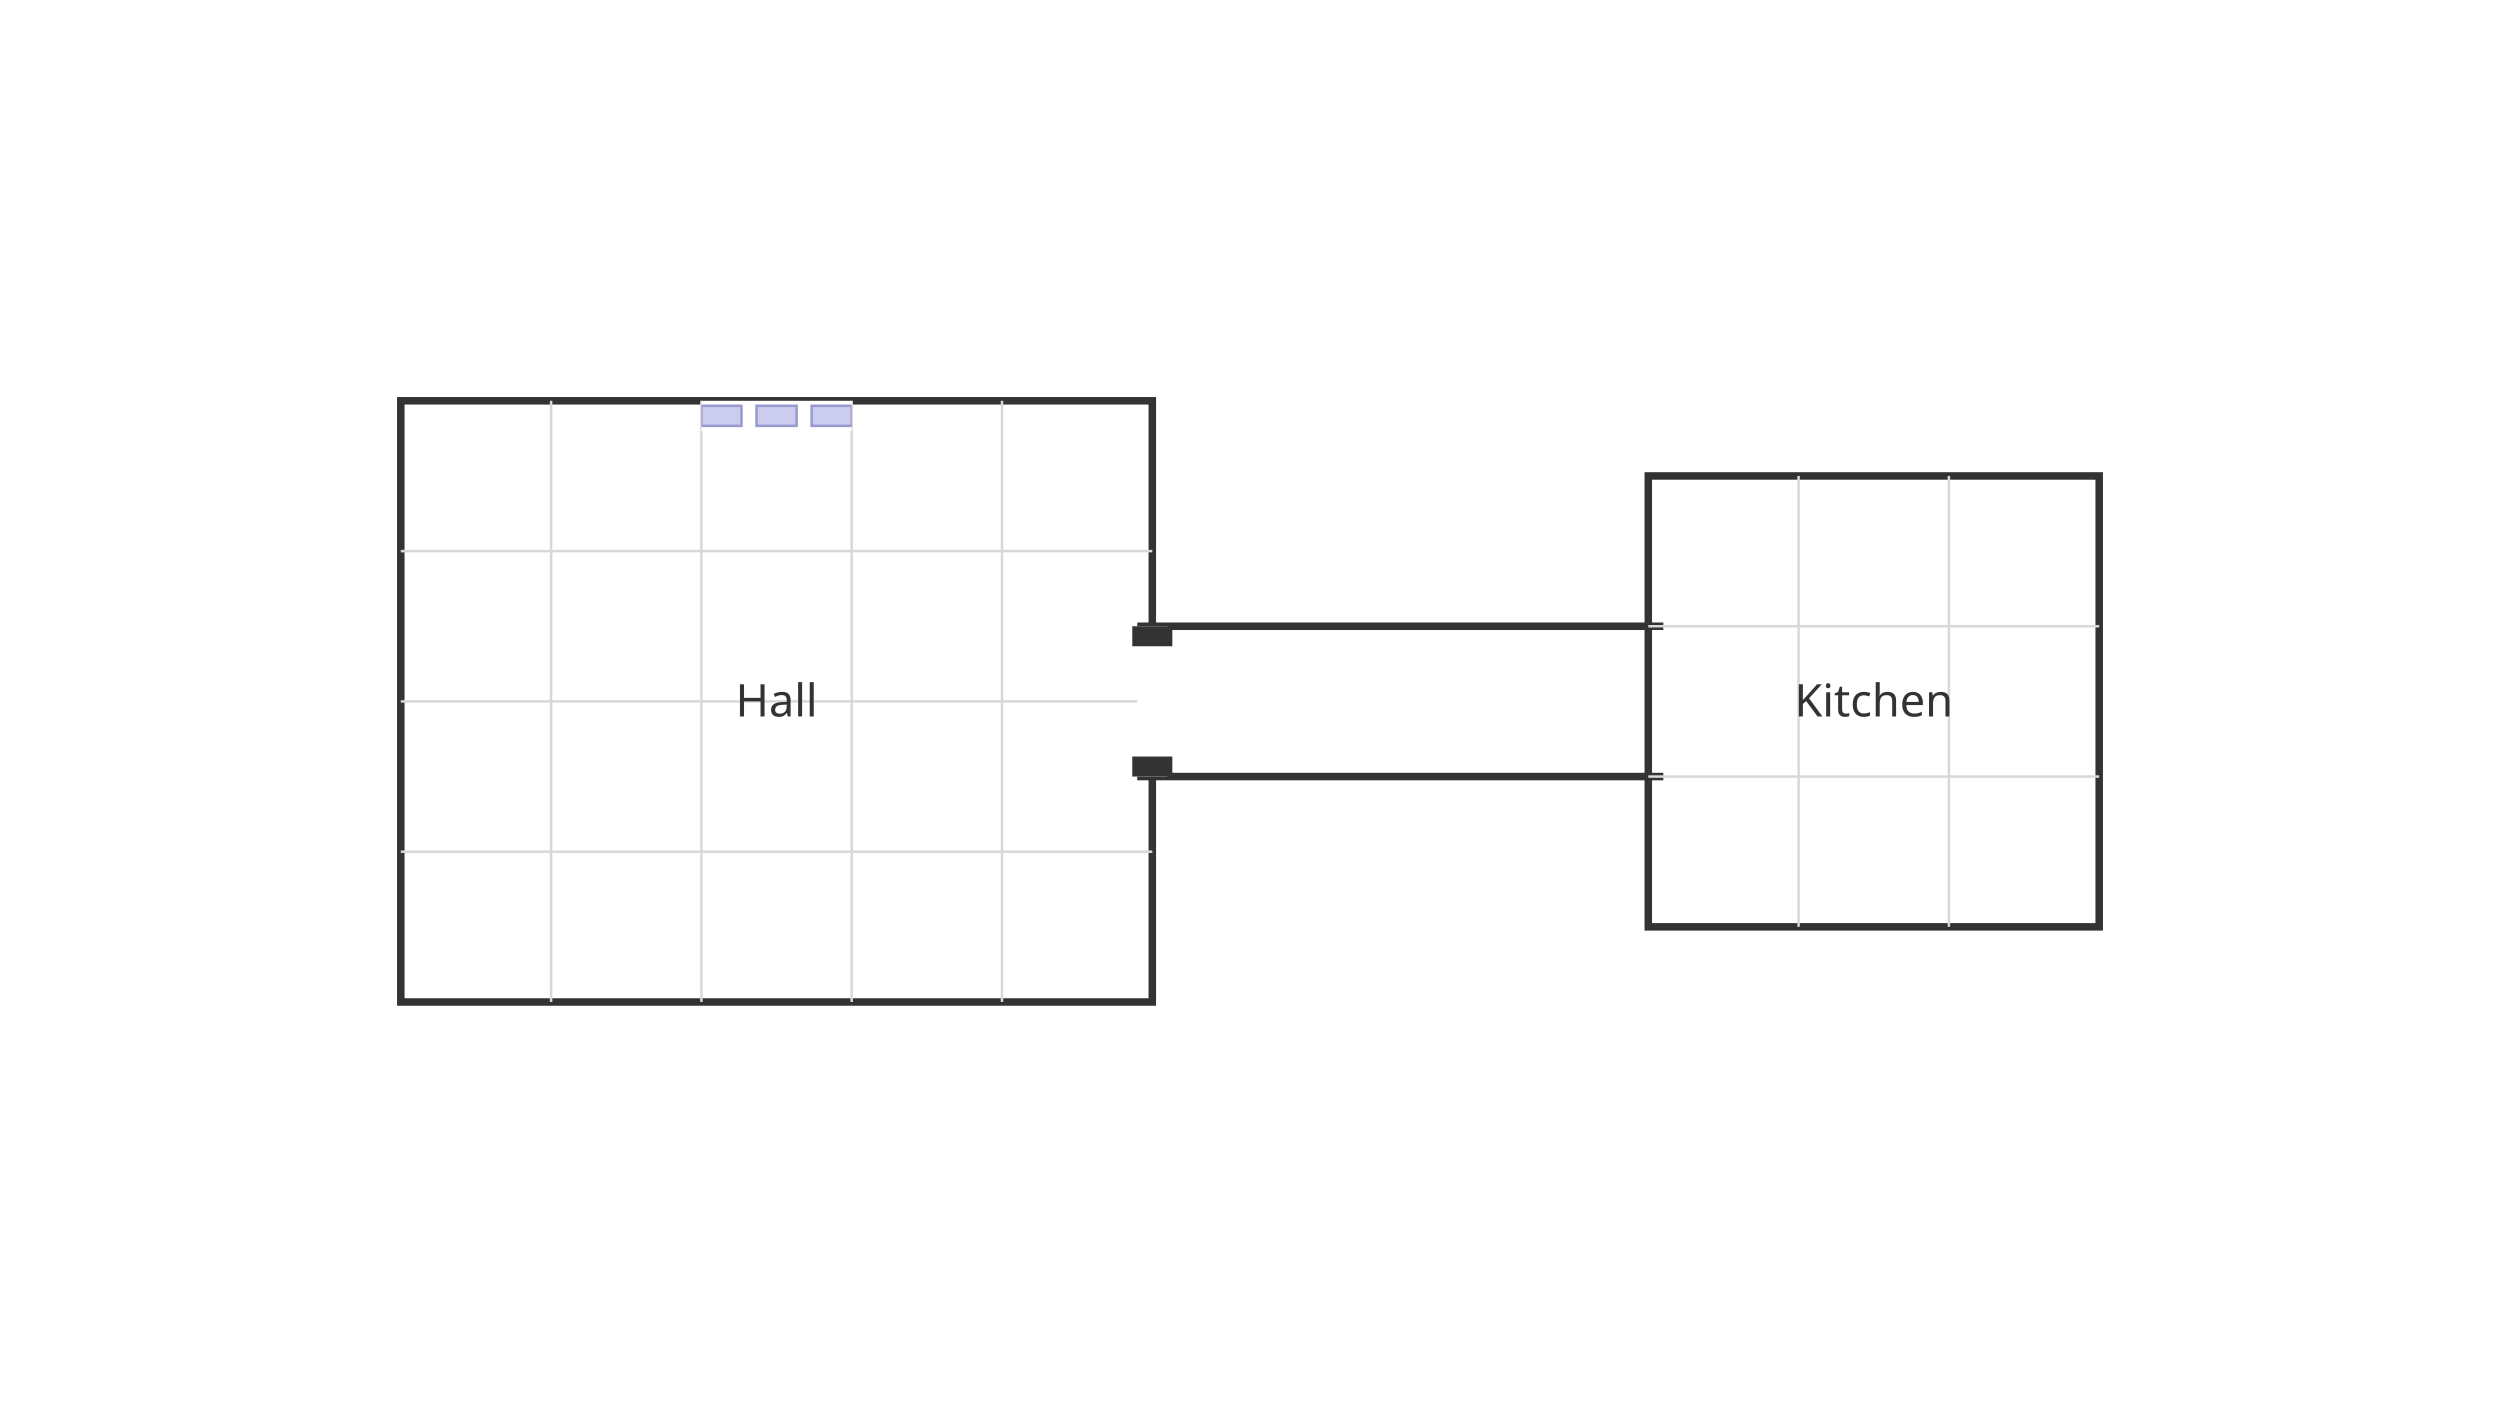
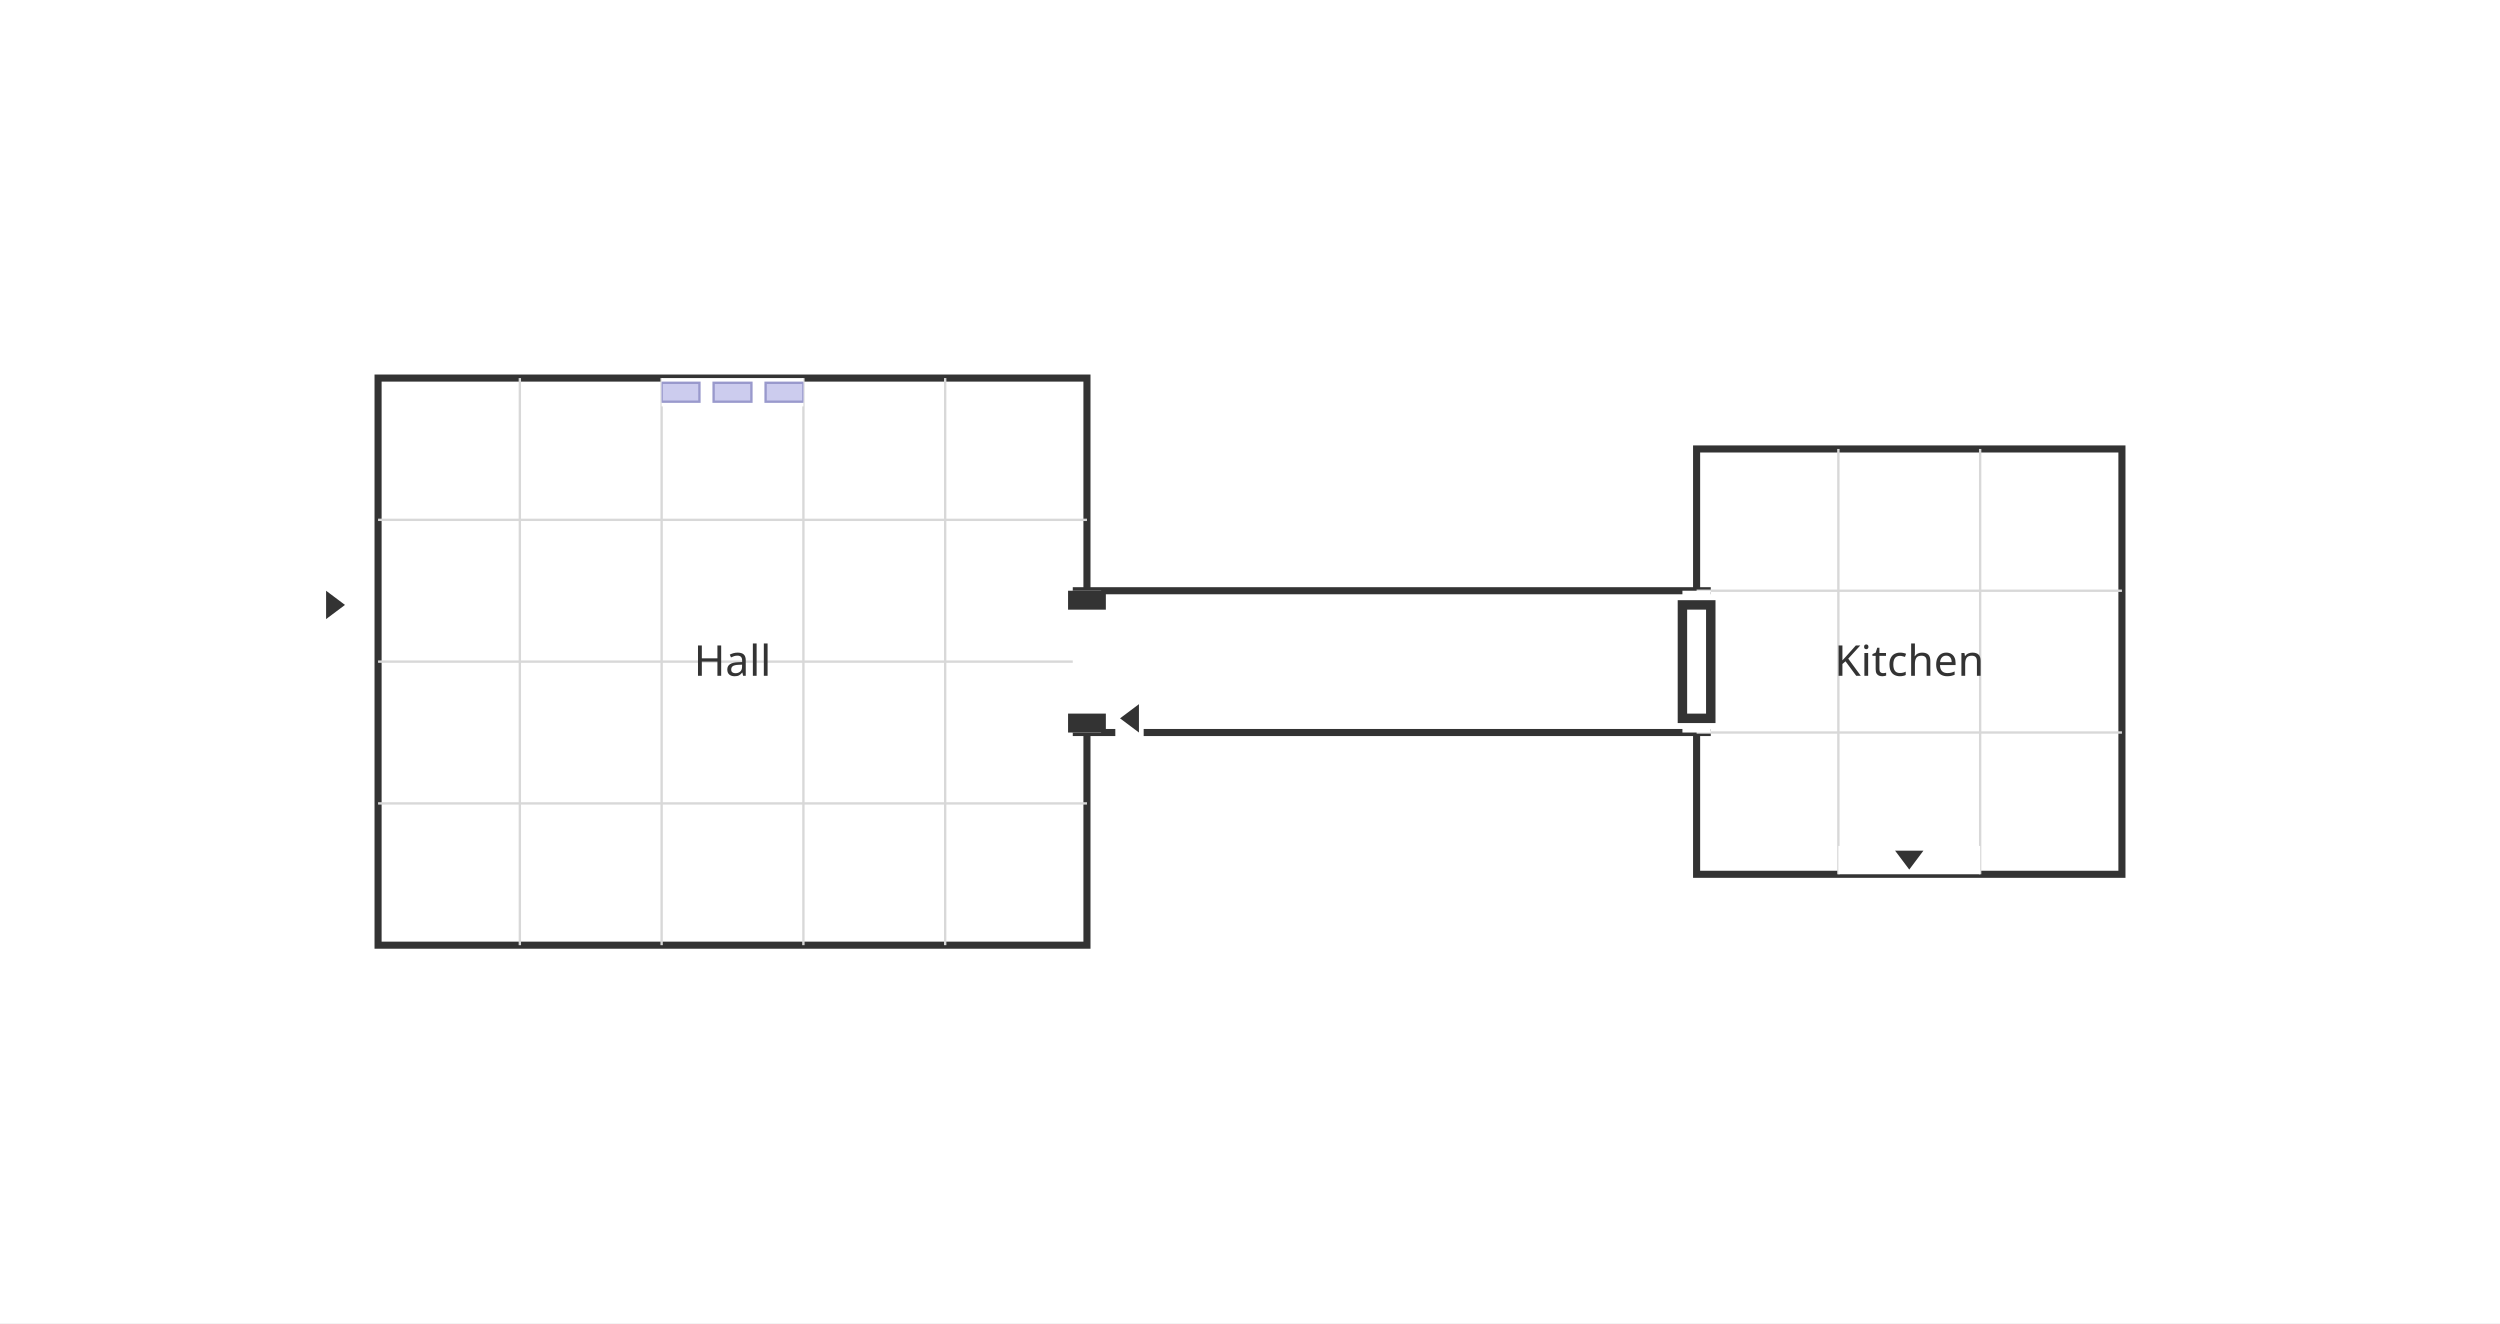
- <svg xmlns="http://www.w3.org/2000/svg" viewBox="-155 -140 499 280" width="499" height="280">
+ <svg xmlns="http://www.w3.org/2000/svg" viewBox="-155 -140 529 280" width="529" height="280">
  <defs>
    <pattern id="hatch" width="6" height="6" patternTransform="rotate(45 0 0)" patternUnits="userSpaceOnUse">
      <line x1="0" y1="0" x2="0" y2="6" stroke="#888" stroke-width="1.2" />
    </pattern>
    <symbol id="door-open" viewBox="0 0 30 30">
      <rect x="0" y="12" width="30" height="6" fill="white" />
      <rect x="0" y="11" width="4" height="8" fill="#333" />
      <rect x="26" y="11" width="4" height="8" fill="#333" />
    </symbol>
    <symbol id="door-locked" viewBox="0 0 30 30">
      <rect x="0" y="12" width="30" height="6" fill="white" />
      <rect x="2" y="11" width="26" height="8" fill="#333" />
      <rect x="4" y="13" width="22" height="4" fill="white" />
    </symbol>
    <symbol id="door-secret" viewBox="0 0 30 30">
      <line x1="0" y1="15" x2="30" y2="15" stroke="#888" stroke-width="1.2" stroke-dasharray="6,6" />
    </symbol>
    <symbol id="door-barred" viewBox="0 0 30 30">
      <rect x="0" y="12" width="30" height="6" fill="white" />
      <rect x="2" y="11" width="26" height="8" fill="#555" />
      <line x1="8" y1="11" x2="8" y2="19" stroke="white" stroke-width="2" />
      <line x1="15" y1="11" x2="15" y2="19" stroke="white" stroke-width="2" />
      <line x1="22" y1="11" x2="22" y2="19" stroke="white" stroke-width="2" />
    </symbol>
    <symbol id="door-double" viewBox="0 0 30 30">
      <rect x="0" y="12" width="30" height="6" fill="white" />
      <rect x="0" y="11" width="3" height="8" fill="#333" />
      <rect x="27" y="11" width="3" height="8" fill="#333" />
      <line x1="15" y1="11" x2="15" y2="19" stroke="#333" stroke-width="1" />
      <circle cx="11" cy="15" r="1.5" fill="#333" />
      <circle cx="19" cy="15" r="1.5" fill="#333" />
    </symbol>
    <symbol id="door-doorway" viewBox="0 0 30 30">
      <rect x="0" y="12" width="30" height="6" fill="white" />
    </symbol>
    <symbol id="door-portcullis" viewBox="0 0 30 30">
      <rect x="0" y="12" width="30" height="6" fill="white" />
      <rect x="0" y="11" width="4" height="8" fill="#333" />
      <rect x="26" y="11" width="4" height="8" fill="#333" />
      <line x1="9" y1="11" x2="9" y2="19" stroke="#333" stroke-width="1.2" />
      <line x1="15" y1="11" x2="15" y2="19" stroke="#333" stroke-width="1.2" />
      <line x1="21" y1="11" x2="21" y2="19" stroke="#333" stroke-width="1.2" />
    </symbol>
    <symbol id="feat-ladder" viewBox="0 0 30 30">
      <line x1="8" y1="3" x2="8" y2="27" stroke="#333" stroke-width="1.5" />
      <line x1="22" y1="3" x2="22" y2="27" stroke="#333" stroke-width="1.5" />
      <line x1="8" y1="7" x2="22" y2="7" stroke="#333" stroke-width="1" />
      <line x1="8" y1="13" x2="22" y2="13" stroke="#333" stroke-width="1" />
      <line x1="8" y1="19" x2="22" y2="19" stroke="#333" stroke-width="1" />
      <line x1="8" y1="25" x2="22" y2="25" stroke="#333" stroke-width="1" />
    </symbol>
    <symbol id="feat-pillar" viewBox="0 0 30 30">
      <circle cx="15" cy="15" r="10" fill="#666" stroke="#333" stroke-width="1" />
      <circle cx="15" cy="15" r="7" fill="#888" />
    </symbol>
    <symbol id="feat-statue" viewBox="0 0 30 30">
      <polygon points="15,3 27,15 15,27 3,15" fill="#ccc" stroke="#333" stroke-width="1.2" />
      <line x1="15" y1="7" x2="15" y2="23" stroke="#333" stroke-width="0.8" />
      <line x1="7" y1="15" x2="23" y2="15" stroke="#333" stroke-width="0.8" />
    </symbol>
    <symbol id="feat-pool" viewBox="0 0 30 30">
      <rect x="2" y="2" width="26" height="26" rx="8" fill="white" stroke="#99c" stroke-width="1" />
      <path d="M 6 10 Q 10 7 14 10 Q 18 13 22 10" fill="none" stroke="#99c" stroke-width="1.2" />
      <path d="M 6 16 Q 10 13 14 16 Q 18 19 22 16" fill="none" stroke="#99c" stroke-width="1.2" />
      <path d="M 6 22 Q 10 19 14 22 Q 18 25 22 22" fill="none" stroke="#99c" stroke-width="1.2" />
    </symbol>
    <symbol id="feat-stream" viewBox="0 0 30 30">
      <path d="M 0 12 Q 5 8 10 14 Q 15 20 20 14 Q 25 8 30 12" fill="none" stroke="#99c" stroke-width="1.8" />
      <path d="M 0 18 Q 5 14 10 20 Q 15 26 20 20 Q 25 14 30 18" fill="none" stroke="#99c" stroke-width="1.8" />
    </symbol>
    <symbol id="feat-stalactite" viewBox="0 0 30 30">
      <polygon points="7,2  4,16  10,16" fill="#666" />
      <polygon points="15,2 12,13  18,13" fill="#666" />
      <polygon points="23,2 20,18  26,18" fill="#666" />
    </symbol>
    <symbol id="feat-stalagmite" viewBox="0 0 30 30">
      <polygon points="7,28  4,14  10,14" fill="#666" />
      <polygon points="15,28 12,17  18,17" fill="#666" />
      <polygon points="23,28 20,12  26,12" fill="#666" />
    </symbol>
    <symbol id="feat-crevasse" viewBox="0 0 30 30">
      <polygon points="0,15 5,10 9,16 13,8 17,18 21,9 25,16 30,15 30,20 25,20 21,14 17,23 13,13 9,21 5,15 0,20" fill="#555" stroke="#333" stroke-width="0.5" />
    </symbol>
    <symbol id="feat-window" viewBox="0 0 30 6">
      <rect x="0" y="0" width="30" height="6" fill="white" />
      <rect x="0" y="1" width="8" height="4" fill="#cce" stroke="#99c" stroke-width="0.5" />
      <rect x="11" y="1" width="8" height="4" fill="#cce" stroke="#99c" stroke-width="0.5" />
      <rect x="22" y="1" width="8" height="4" fill="#cce" stroke="#99c" stroke-width="0.5" />
    </symbol>
    <symbol id="feat-arrow-slit" viewBox="0 0 30 6">
      <rect x="0" y="0" width="30" height="6" fill="white" />
      <rect x="12" y="1" width="6" height="4" fill="#555" />
    </symbol>
+     <symbol id="feat-exit" viewBox="0 0 30 6">
+       <rect x="0" y="0" width="30" height="6" fill="white" />
+       <polygon points="12,1 18,1 15,5" fill="#333" />
+     </symbol>
    <symbol id="feat-illusory-wall" viewBox="0 0 30 4">
      <line x1="0" y1="2" x2="30" y2="2" stroke="#888" stroke-width="1.5" stroke-dasharray="4,3" />
    </symbol>
    <symbol id="feat-fireplace" viewBox="0 0 30 20">
      <rect x="0" y="0" width="30" height="20" fill="#555" stroke="#333" stroke-width="1" />
      <path d="M 7 19 L 7 8 A 8 8 0 0 1 23 8 L 23 19 Z" fill="white" />
      <path d="M 11 17 Q 15 9 19 17" fill="none" stroke="#c63" stroke-width="1.5" />
    </symbol>
    <symbol id="feat-bed" viewBox="0 0 30 24">
      <rect x="1" y="1" width="28" height="22" fill="white" stroke="#333" stroke-width="1" />
      <rect x="1" y="1" width="28" height="7" fill="#ddd" stroke="#333" stroke-width="0.5" />
      <circle cx="8" cy="5" r="3" fill="white" stroke="#333" stroke-width="0.5" />
      <circle cx="22" cy="5" r="3" fill="white" stroke="#333" stroke-width="0.5" />
    </symbol>
    <symbol id="feat-curtain" viewBox="0 0 30 16">
      <line x1="0" y1="2" x2="30" y2="2" stroke="#333" stroke-width="1.5" />
      <path d="M 0 2 Q 3 14 6 8 Q 9 2 12 14 Q 15 2 18 14 Q 21 2 24 14 Q 27 2 30 8" fill="none" stroke="#333" stroke-width="1.2" />
    </symbol>
  </defs>
-   <rect x="-155" y="-140" width="499" height="280" fill="white" />
-   <rect x="72" y="-15" width="105" height="30" fill="white" />
+   <rect x="-155" y="-140" width="529" height="280" fill="white" />
+   <rect x="72" y="-15" width="135" height="30" fill="white" />
  <rect x="-75" y="-60" width="150" height="120" fill="white" />
-   <rect x="174" y="-45" width="90" height="90" fill="white" />
-   <line x1="72" y1="-15" x2="177" y2="-15" stroke="#333" stroke-width="1.5" />
-   <line x1="72" y1="15" x2="177" y2="15" stroke="#333" stroke-width="1.5" />
+   <rect x="204" y="-45" width="90" height="90" fill="white" />
+   <line x1="72" y1="-15" x2="207" y2="-15" stroke="#333" stroke-width="1.5" />
+   <line x1="72" y1="15" x2="207" y2="15" stroke="#333" stroke-width="1.5" />
  <rect x="-75" y="-60" width="150" height="120" fill="none" stroke="#333" stroke-width="1.5" />
-   <rect x="174" y="-45" width="90" height="90" fill="none" stroke="#333" stroke-width="1.5" />
+   <rect x="204" y="-45" width="90" height="90" fill="none" stroke="#333" stroke-width="1.5" />
  <line x1="-45" y1="-60" x2="-45" y2="60" stroke="#d8d8d8" stroke-width="0.5" />
  <line x1="-15" y1="-60" x2="-15" y2="60" stroke="#d8d8d8" stroke-width="0.5" />
  <line x1="15" y1="-60" x2="15" y2="60" stroke="#d8d8d8" stroke-width="0.5" />
  <line x1="45" y1="-60" x2="45" y2="60" stroke="#d8d8d8" stroke-width="0.5" />
  <line x1="-75" y1="-30" x2="75" y2="-30" stroke="#d8d8d8" stroke-width="0.5" />
  <line x1="-75" y1="0" x2="75" y2="0" stroke="#d8d8d8" stroke-width="0.5" />
  <line x1="-75" y1="30" x2="75" y2="30" stroke="#d8d8d8" stroke-width="0.5" />
-   <line x1="204" y1="-45" x2="204" y2="45" stroke="#d8d8d8" stroke-width="0.5" />
  <line x1="234" y1="-45" x2="234" y2="45" stroke="#d8d8d8" stroke-width="0.5" />
-   <line x1="174" y1="-15" x2="264" y2="-15" stroke="#d8d8d8" stroke-width="0.5" />
-   <line x1="174" y1="15" x2="264" y2="15" stroke="#d8d8d8" stroke-width="0.5" />
+   <line x1="264" y1="-45" x2="264" y2="45" stroke="#d8d8d8" stroke-width="0.5" />
+   <line x1="204" y1="-15" x2="294" y2="-15" stroke="#d8d8d8" stroke-width="0.5" />
+   <line x1="204" y1="15" x2="294" y2="15" stroke="#d8d8d8" stroke-width="0.5" />
  <use href="#feat-window" x="-15" y="-60" width="30" height="6" transform="rotate(180,0,-57)" />
-   <use href="#door-open" x="60" y="-15" width="30" height="30" transform="rotate(90,75,0)" />
+   <use href="#feat-exit" x="-75" y="-15" width="30" height="6" transform="rotate(-90,-72,0)" />
+   <use href="#feat-exit" x="69" y="-15" width="30" height="6" transform="rotate(90,72,0)" />
+   <use href="#feat-exit" x="234" y="39" width="30" height="6" />
+   <use href="#door-open" x="60" y="-15" width="30" height="30" preserveAspectRatio="none" transform="rotate(90,75,0)" />
+   <use href="#door-locked" x="189" y="-15" width="30" height="30" preserveAspectRatio="none" transform="rotate(90,204,0)" />
  <text x="0" y="3" text-anchor="middle" dominant-baseline="auto" fill="#333" font-size="9" font-family="sans-serif">Hall</text>
-   <text x="219" y="3" text-anchor="middle" dominant-baseline="auto" fill="#333" font-size="9" font-family="sans-serif">Kitchen</text>
+   <text x="249" y="3" text-anchor="middle" dominant-baseline="auto" fill="#333" font-size="9" font-family="sans-serif">Kitchen</text>
</svg>
